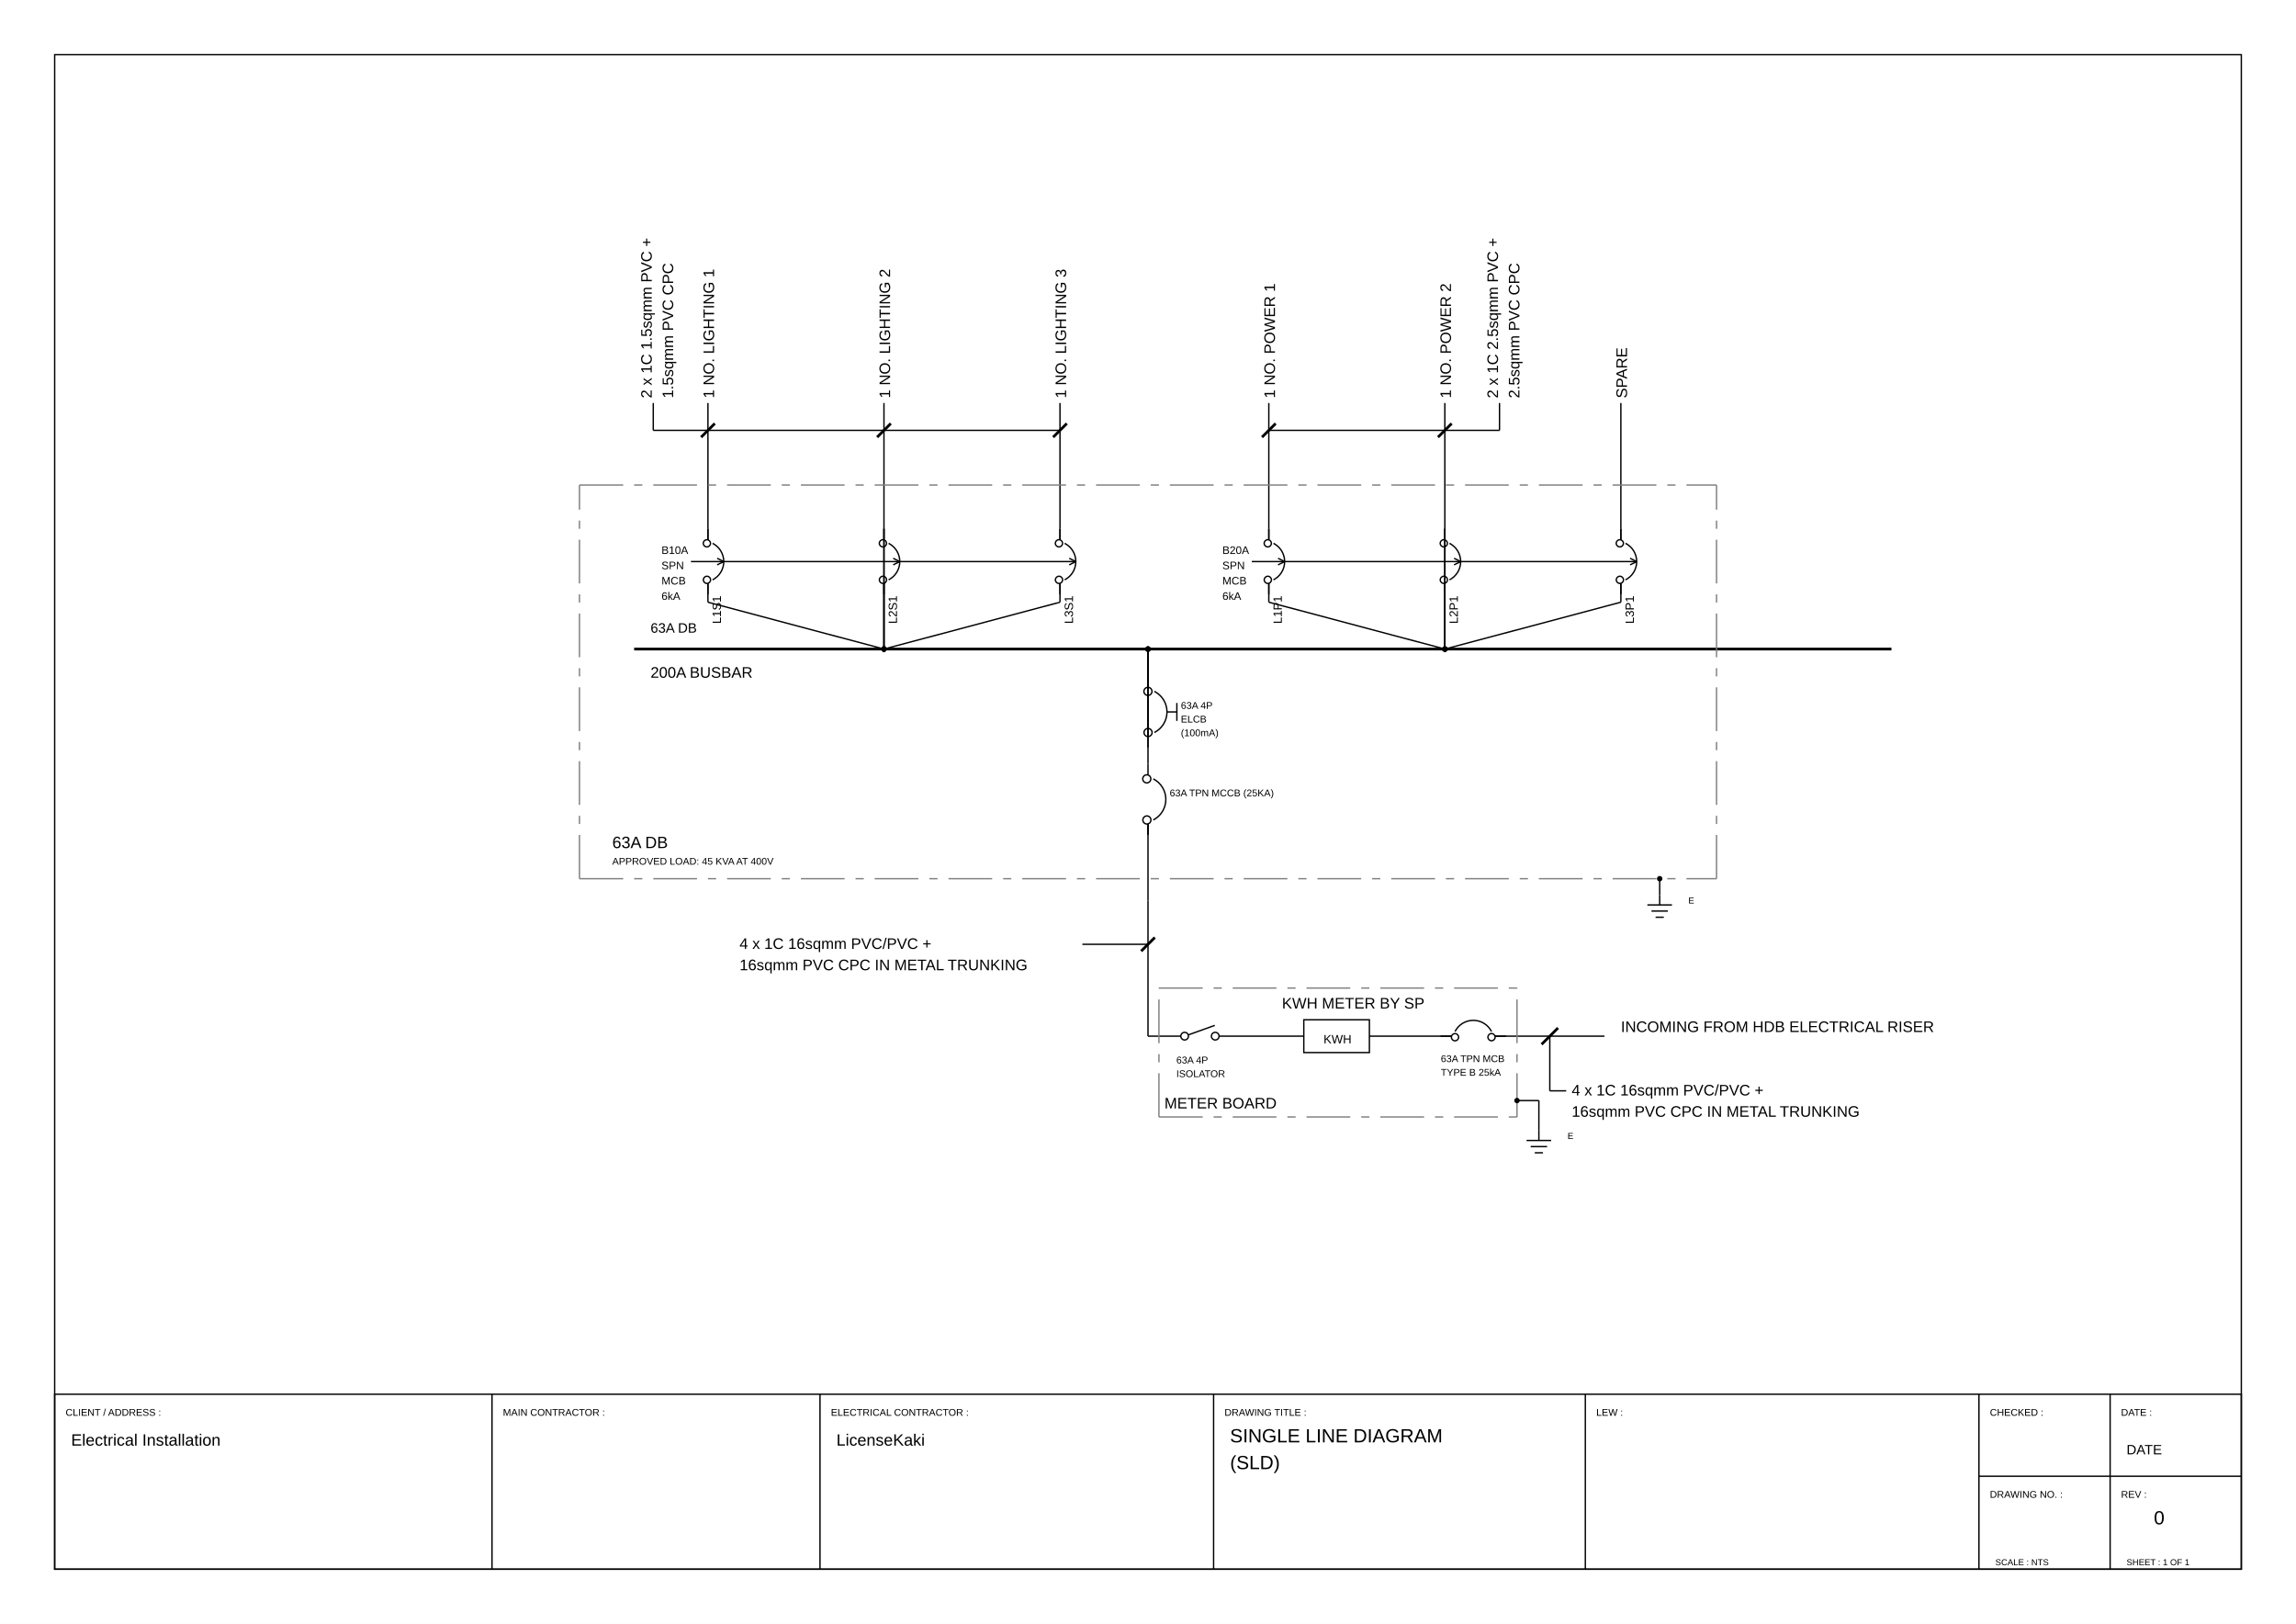
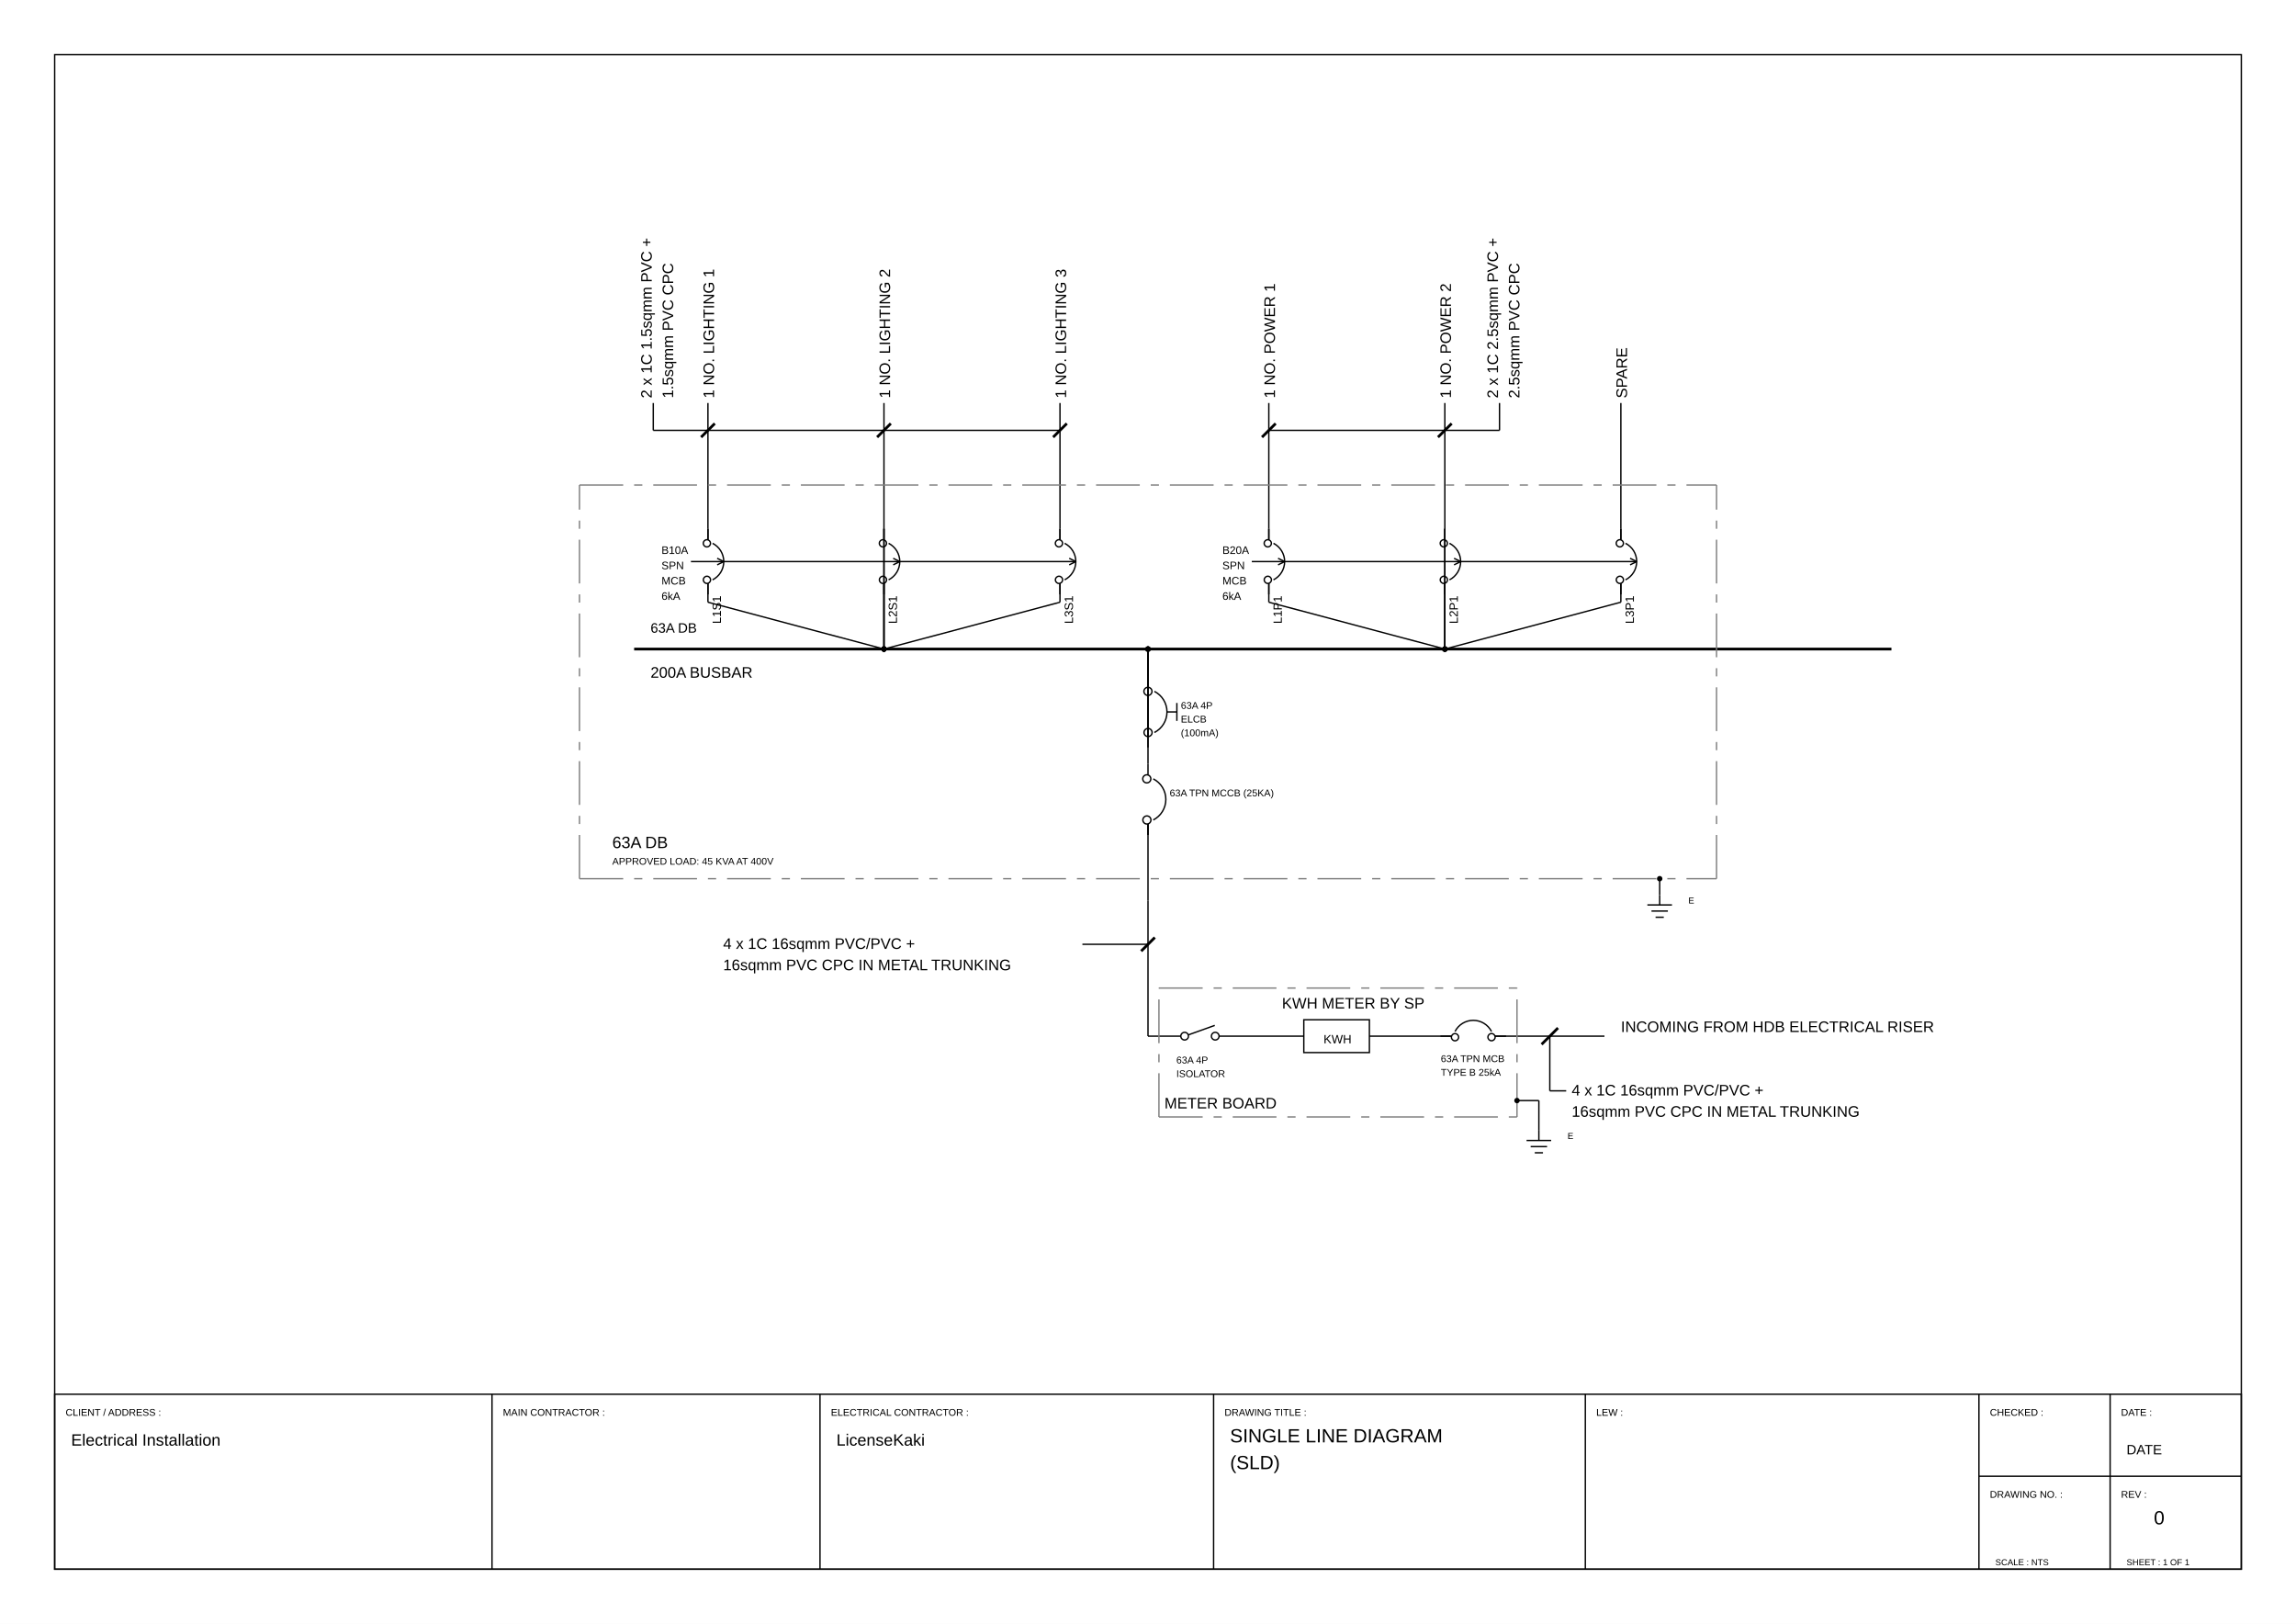
<svg xmlns="http://www.w3.org/2000/svg" viewBox="0 0 420.0 297.0" width="420.0mm" height="297.0mm">
  <rect width="420.0" height="297.0" fill="white" />
  <polygon points="10.00,287.00 410.00,287.00 410.00,10.00 10.00,10.00" stroke="#000000" stroke-width="0.25" fill="none" />
  <polygon points="10.00,287.00 410.00,287.00 410.00,255.00 10.00,255.00" stroke="#000000" stroke-width="0.25" fill="none" />
  <line x1="90.00" y1="255.00" x2="90.00" y2="287.00" stroke="#000000" stroke-width="0.25" fill="none" />
  <line x1="150.00" y1="255.00" x2="150.00" y2="287.00" stroke="#000000" stroke-width="0.25" fill="none" />
  <line x1="222.00" y1="255.00" x2="222.00" y2="287.00" stroke="#000000" stroke-width="0.25" fill="none" />
  <line x1="290.00" y1="255.00" x2="290.00" y2="287.00" stroke="#000000" stroke-width="0.25" fill="none" />
  <line x1="362.00" y1="255.00" x2="362.00" y2="287.00" stroke="#000000" stroke-width="0.25" fill="none" />
  <line x1="362.00" y1="270.00" x2="410.00" y2="270.00" stroke="#000000" stroke-width="0.25" fill="none" />
  <line x1="386.00" y1="255.00" x2="386.00" y2="287.00" stroke="#000000" stroke-width="0.25" fill="none" />
  <text x="12.00" y="258.94" font-family="Arial, Helvetica, sans-serif" font-size="1.8" fill="#000000">CLIENT / ADDRESS :</text>
  <text x="92.00" y="258.94" font-family="Arial, Helvetica, sans-serif" font-size="1.8" fill="#000000">MAIN CONTRACTOR :</text>
  <text x="152.00" y="258.94" font-family="Arial, Helvetica, sans-serif" font-size="1.8" fill="#000000">ELECTRICAL CONTRACTOR :</text>
  <text x="224.00" y="258.94" font-family="Arial, Helvetica, sans-serif" font-size="1.8" fill="#000000">DRAWING TITLE :</text>
  <text x="292.00" y="258.94" font-family="Arial, Helvetica, sans-serif" font-size="1.8" fill="#000000">LEW :</text>
  <text x="364.00" y="258.94" font-family="Arial, Helvetica, sans-serif" font-size="1.8" fill="#000000">CHECKED :</text>
  <text x="388.00" y="258.94" font-family="Arial, Helvetica, sans-serif" font-size="1.8" fill="#000000">DATE :</text>
  <text x="364.00" y="273.94" font-family="Arial, Helvetica, sans-serif" font-size="1.8" fill="#000000">DRAWING NO. :</text>
  <text x="388.00" y="273.94" font-family="Arial, Helvetica, sans-serif" font-size="1.8" fill="#000000">REV :</text>
  <circle cx="222.30" cy="189.51" r="0.70" stroke="#000000" stroke-width="0.25" fill="none" />
  <circle cx="216.70" cy="189.51" r="0.70" stroke="#000000" stroke-width="0.25" fill="none" />
  <polyline points="217.36,189.28 222.21,187.54" stroke="#000000" stroke-width="0.25" fill="none" />
  <text x="215.18" y="194.50" font-family="Arial, Helvetica, sans-serif" font-size="1.8" fill="#000000">
    <tspan x="215.18">63A 4P</tspan>
    <tspan x="215.18" dy="2.5">ISOLATOR</tspan>
  </text>
  <polygon points="238.50,186.51 250.50,186.51 250.50,192.51 238.50,192.51" stroke="#000000" stroke-width="0.25" fill="none" />
  <text x="242.10" y="190.82" font-family="Arial, Helvetica, sans-serif" font-size="2.2" fill="#000000">KWH</text>
  <text x="234.50" y="184.45" font-family="Arial, Helvetica, sans-serif" font-size="2.8" fill="#000000">KWH METER BY SP</text>
  <path d="M 272.84,188.66 A 3.75,3.75 0 0,0 266.16,188.66" stroke="#000000" stroke-width="0.25" fill="none" />
  <circle cx="266.16" cy="189.70" r="0.66" stroke="#000000" stroke-width="0.25" fill="none" />
  <circle cx="272.84" cy="189.69" r="0.66" stroke="#000000" stroke-width="0.25" fill="none" />
  <line x1="265.50" y1="189.51" x2="263.50" y2="189.51" stroke="#000000" stroke-width="0.25" fill="none" />
  <line x1="273.50" y1="189.51" x2="275.50" y2="189.51" stroke="#000000" stroke-width="0.25" fill="none" />
  <text x="263.56" y="194.25" font-family="Arial, Helvetica, sans-serif" font-size="1.8" fill="#000000">
    <tspan x="263.56">63A TPN MCB</tspan>
    <tspan x="263.56" dy="2.5">TYPE B 25kA</tspan>
  </text>
  <text x="296.50" y="188.75" font-family="Arial, Helvetica, sans-serif" font-size="2.8" fill="#000000">INCOMING FROM HDB ELECTRICAL RISER</text>
  <text x="287.50" y="200.35" font-family="Arial, Helvetica, sans-serif" font-size="2.8" fill="#000000">
    <tspan x="287.50">4 x 1C 16sqmm PVC/PVC +</tspan>
    <tspan x="287.50" dy="3.9">16sqmm PVC CPC IN METAL TRUNKING</tspan>
  </text>
-   <text x="135.28" y="173.55" font-family="Arial, Helvetica, sans-serif" font-size="2.8" fill="#000000">
-     <tspan x="135.28">4 x 1C 16sqmm PVC/PVC +</tspan>
-     <tspan x="135.28" dy="3.9">16sqmm PVC CPC IN METAL TRUNKING</tspan>
+   <text x="132.28" y="173.55" font-family="Arial, Helvetica, sans-serif" font-size="2.8" fill="#000000">
+     <tspan x="132.28">4 x 1C 16sqmm PVC/PVC +</tspan>
+     <tspan x="132.28" dy="3.9">16sqmm PVC CPC IN METAL TRUNKING</tspan>
  </text>
  <text x="213.00" y="202.73" font-family="Arial, Helvetica, sans-serif" font-size="2.8" fill="#000000">METER BOARD</text>
  <line x1="281.50" y1="206.79" x2="281.50" y2="208.59" stroke="#000000" stroke-width="0.25" fill="none" />
  <line x1="279.25" y1="208.59" x2="283.75" y2="208.59" stroke="#000000" stroke-width="0.25" fill="none" />
  <line x1="280.00" y1="209.71" x2="283.00" y2="209.71" stroke="#000000" stroke-width="0.25" fill="none" />
  <line x1="280.75" y1="210.84" x2="282.25" y2="210.84" stroke="#000000" stroke-width="0.25" fill="none" />
  <text x="286.75" y="208.32" font-family="Arial, Helvetica, sans-serif" font-size="1.6" fill="#000000">E</text>
  <path d="M 210.96,149.97 A 4.22,4.22 0 0,0 210.96,142.45" stroke="#000000" stroke-width="0.25" fill="none" />
  <circle cx="209.78" cy="142.45" r="0.74" stroke="#000000" stroke-width="0.25" fill="none" />
  <circle cx="209.80" cy="149.97" r="0.74" stroke="#000000" stroke-width="0.25" fill="none" />
  <line x1="210.00" y1="150.71" x2="210.00" y2="152.71" stroke="#000000" stroke-width="0.25" fill="none" />
  <line x1="210.00" y1="141.71" x2="210.00" y2="139.71" stroke="#000000" stroke-width="0.25" fill="none" />
  <text x="213.96" y="145.65" font-family="Arial, Helvetica, sans-serif" font-size="1.8" fill="#000000">63A TPN MCCB (25KA)</text>
  <path d="M 211.17,133.97 A 4.22,4.22 0 0,0 211.17,126.45" stroke="#000000" stroke-width="0.25" fill="none" />
  <circle cx="209.99" cy="126.45" r="0.74" stroke="#000000" stroke-width="0.25" fill="none" />
  <circle cx="210.01" cy="133.97" r="0.74" stroke="#000000" stroke-width="0.25" fill="none" />
  <line x1="213.47" y1="130.21" x2="215.28" y2="130.21" stroke="#000000" stroke-width="0.25" fill="none" />
  <line x1="215.28" y1="131.85" x2="215.28" y2="128.57" stroke="#000000" stroke-width="0.25" fill="none" />
  <line x1="210.00" y1="134.71" x2="210.00" y2="136.71" stroke="#000000" stroke-width="0.25" fill="none" />
  <line x1="210.00" y1="125.71" x2="210.00" y2="123.71" stroke="#000000" stroke-width="0.25" fill="none" />
  <text x="216.01" y="129.65" font-family="Arial, Helvetica, sans-serif" font-size="1.8" fill="#000000">
    <tspan x="216.01">63A 4P</tspan>
    <tspan x="216.01" dy="2.5">ELCB </tspan>
    <tspan x="216.01" dy="2.5">(100mA)</tspan>
  </text>
  <line x1="116.00" y1="118.71" x2="346.00" y2="118.71" stroke="#000000" stroke-width="0.50" fill="none" />
  <text x="119.00" y="115.71" font-family="Arial, Helvetica, sans-serif" font-size="2.5" fill="#000000">63A DB</text>
  <text x="119.00" y="123.95" font-family="Arial, Helvetica, sans-serif" font-size="2.8" fill="#000000">200A BUSBAR</text>
  <text x="131.00" y="114.97" font-family="Arial, Helvetica, sans-serif" font-size="2.2" fill="#000000" transform="rotate(-90.0,131.00,114.09)">L1S1</text>
  <path d="M 130.35,106.05 A 3.75,3.75 0 0,0 130.35,99.37" stroke="#000000" stroke-width="0.25" fill="none" />
  <circle cx="129.31" cy="99.37" r="0.66" stroke="#000000" stroke-width="0.25" fill="none" />
  <circle cx="129.32" cy="106.05" r="0.66" stroke="#000000" stroke-width="0.25" fill="none" />
  <line x1="129.50" y1="106.71" x2="129.50" y2="108.71" stroke="#000000" stroke-width="0.25" fill="none" />
  <line x1="129.50" y1="98.71" x2="129.50" y2="96.71" stroke="#000000" stroke-width="0.25" fill="none" />
  <line x1="126.39" y1="102.71" x2="132.39" y2="102.71" stroke="#000000" stroke-width="0.25" fill="none" />
  <line x1="132.39" y1="102.71" x2="131.19" y2="102.11" stroke="#000000" stroke-width="0.25" fill="none" />
  <line x1="132.39" y1="102.71" x2="131.19" y2="103.31" stroke="#000000" stroke-width="0.25" fill="none" />
  <text x="121.00" y="101.31" font-family="Arial, Helvetica, sans-serif" font-size="2.0" fill="#000000">
    <tspan x="121.00">B10A</tspan>
    <tspan x="121.00" dy="2.8">SPN</tspan>
    <tspan x="121.00" dy="2.8">MCB</tspan>
    <tspan x="121.00" dy="2.8">6kA</tspan>
  </text>
  <text x="129.50" y="73.95" font-family="Arial, Helvetica, sans-serif" font-size="2.8" fill="#000000" transform="rotate(-90.0,129.50,72.83)">1 NO. LIGHTING 1</text>
  <text x="163.20" y="114.97" font-family="Arial, Helvetica, sans-serif" font-size="2.2" fill="#000000" transform="rotate(-90.0,163.20,114.09)">L2S1</text>
  <path d="M 162.55,106.05 A 3.75,3.75 0 0,0 162.55,99.37" stroke="#000000" stroke-width="0.25" fill="none" />
  <circle cx="161.51" cy="99.37" r="0.66" stroke="#000000" stroke-width="0.25" fill="none" />
  <circle cx="161.52" cy="106.05" r="0.66" stroke="#000000" stroke-width="0.25" fill="none" />
  <line x1="161.70" y1="106.71" x2="161.70" y2="108.71" stroke="#000000" stroke-width="0.25" fill="none" />
  <line x1="161.70" y1="98.71" x2="161.70" y2="96.71" stroke="#000000" stroke-width="0.25" fill="none" />
  <line x1="132.39" y1="102.71" x2="164.59" y2="102.71" stroke="#000000" stroke-width="0.25" fill="none" />
  <line x1="164.59" y1="102.71" x2="163.39" y2="102.11" stroke="#000000" stroke-width="0.25" fill="none" />
  <line x1="164.59" y1="102.71" x2="163.39" y2="103.31" stroke="#000000" stroke-width="0.25" fill="none" />
  <text x="161.70" y="73.95" font-family="Arial, Helvetica, sans-serif" font-size="2.8" fill="#000000" transform="rotate(-90.0,161.70,72.83)">1 NO. LIGHTING 2</text>
  <text x="195.40" y="114.97" font-family="Arial, Helvetica, sans-serif" font-size="2.2" fill="#000000" transform="rotate(-90.0,195.40,114.09)">L3S1</text>
  <path d="M 194.75,106.05 A 3.75,3.75 0 0,0 194.75,99.37" stroke="#000000" stroke-width="0.25" fill="none" />
  <circle cx="193.71" cy="99.37" r="0.66" stroke="#000000" stroke-width="0.25" fill="none" />
  <circle cx="193.72" cy="106.05" r="0.66" stroke="#000000" stroke-width="0.25" fill="none" />
  <line x1="193.90" y1="106.71" x2="193.90" y2="108.71" stroke="#000000" stroke-width="0.25" fill="none" />
  <line x1="193.90" y1="98.71" x2="193.90" y2="96.71" stroke="#000000" stroke-width="0.25" fill="none" />
  <line x1="164.59" y1="102.71" x2="196.79" y2="102.71" stroke="#000000" stroke-width="0.25" fill="none" />
  <line x1="196.79" y1="102.71" x2="195.59" y2="102.11" stroke="#000000" stroke-width="0.25" fill="none" />
  <line x1="196.79" y1="102.71" x2="195.59" y2="103.31" stroke="#000000" stroke-width="0.25" fill="none" />
  <text x="193.90" y="73.95" font-family="Arial, Helvetica, sans-serif" font-size="2.8" fill="#000000" transform="rotate(-90.0,193.90,72.83)">1 NO. LIGHTING 3</text>
  <text x="233.60" y="114.97" font-family="Arial, Helvetica, sans-serif" font-size="2.2" fill="#000000" transform="rotate(-90.0,233.60,114.09)">L1P1</text>
  <path d="M 232.95,106.05 A 3.75,3.75 0 0,0 232.95,99.37" stroke="#000000" stroke-width="0.25" fill="none" />
  <circle cx="231.91" cy="99.37" r="0.66" stroke="#000000" stroke-width="0.25" fill="none" />
  <circle cx="231.92" cy="106.05" r="0.66" stroke="#000000" stroke-width="0.25" fill="none" />
  <line x1="232.10" y1="106.71" x2="232.10" y2="108.71" stroke="#000000" stroke-width="0.25" fill="none" />
  <line x1="232.10" y1="98.71" x2="232.10" y2="96.71" stroke="#000000" stroke-width="0.25" fill="none" />
  <line x1="228.99" y1="102.71" x2="234.99" y2="102.71" stroke="#000000" stroke-width="0.25" fill="none" />
  <line x1="234.99" y1="102.71" x2="233.79" y2="102.11" stroke="#000000" stroke-width="0.25" fill="none" />
  <line x1="234.99" y1="102.71" x2="233.79" y2="103.31" stroke="#000000" stroke-width="0.25" fill="none" />
  <text x="223.60" y="101.31" font-family="Arial, Helvetica, sans-serif" font-size="2.0" fill="#000000">
    <tspan x="223.60">B20A</tspan>
    <tspan x="223.60" dy="2.8">SPN</tspan>
    <tspan x="223.60" dy="2.8">MCB</tspan>
    <tspan x="223.60" dy="2.8">6kA</tspan>
  </text>
  <text x="232.10" y="73.95" font-family="Arial, Helvetica, sans-serif" font-size="2.8" fill="#000000" transform="rotate(-90.0,232.10,72.83)">1 NO. POWER 1</text>
  <text x="265.80" y="114.97" font-family="Arial, Helvetica, sans-serif" font-size="2.2" fill="#000000" transform="rotate(-90.0,265.80,114.09)">L2P1</text>
  <path d="M 265.15,106.05 A 3.75,3.75 0 0,0 265.15,99.37" stroke="#000000" stroke-width="0.25" fill="none" />
  <circle cx="264.11" cy="99.37" r="0.66" stroke="#000000" stroke-width="0.25" fill="none" />
  <circle cx="264.12" cy="106.05" r="0.66" stroke="#000000" stroke-width="0.25" fill="none" />
  <line x1="264.30" y1="106.71" x2="264.30" y2="108.71" stroke="#000000" stroke-width="0.25" fill="none" />
  <line x1="264.30" y1="98.71" x2="264.30" y2="96.71" stroke="#000000" stroke-width="0.25" fill="none" />
  <line x1="234.99" y1="102.71" x2="267.19" y2="102.71" stroke="#000000" stroke-width="0.25" fill="none" />
  <line x1="267.19" y1="102.71" x2="265.99" y2="102.11" stroke="#000000" stroke-width="0.25" fill="none" />
  <line x1="267.19" y1="102.71" x2="265.99" y2="103.31" stroke="#000000" stroke-width="0.25" fill="none" />
  <text x="264.30" y="73.95" font-family="Arial, Helvetica, sans-serif" font-size="2.8" fill="#000000" transform="rotate(-90.0,264.30,72.83)">1 NO. POWER 2</text>
  <text x="298.00" y="114.97" font-family="Arial, Helvetica, sans-serif" font-size="2.2" fill="#000000" transform="rotate(-90.0,298.00,114.09)">L3P1</text>
  <path d="M 297.35,106.05 A 3.75,3.75 0 0,0 297.35,99.37" stroke="#000000" stroke-width="0.25" fill="none" />
  <circle cx="296.31" cy="99.37" r="0.66" stroke="#000000" stroke-width="0.25" fill="none" />
  <circle cx="296.32" cy="106.05" r="0.66" stroke="#000000" stroke-width="0.25" fill="none" />
  <line x1="296.50" y1="106.71" x2="296.50" y2="108.71" stroke="#000000" stroke-width="0.25" fill="none" />
  <line x1="296.50" y1="98.71" x2="296.50" y2="96.71" stroke="#000000" stroke-width="0.25" fill="none" />
  <line x1="267.19" y1="102.71" x2="299.39" y2="102.71" stroke="#000000" stroke-width="0.25" fill="none" />
  <line x1="299.39" y1="102.71" x2="298.19" y2="102.11" stroke="#000000" stroke-width="0.25" fill="none" />
  <line x1="299.39" y1="102.71" x2="298.19" y2="103.31" stroke="#000000" stroke-width="0.25" fill="none" />
  <text x="296.50" y="73.95" font-family="Arial, Helvetica, sans-serif" font-size="2.8" fill="#000000" transform="rotate(-90.0,296.50,72.83)">SPARE</text>
  <text x="118.10" y="73.95" font-family="Arial, Helvetica, sans-serif" font-size="2.8" fill="#000000" transform="rotate(-90.0,118.10,72.83)">2 x 1C 1.5sqmm PVC +</text>
  <text x="122.02" y="73.95" font-family="Arial, Helvetica, sans-serif" font-size="2.8" fill="#000000" transform="rotate(-90.0,122.02,72.83)">1.5sqmm PVC CPC</text>
  <text x="272.90" y="73.95" font-family="Arial, Helvetica, sans-serif" font-size="2.8" fill="#000000" transform="rotate(-90.0,272.90,72.83)">2 x 1C 2.5sqmm PVC +</text>
  <text x="276.82" y="73.95" font-family="Arial, Helvetica, sans-serif" font-size="2.8" fill="#000000" transform="rotate(-90.0,276.82,72.83)">2.5sqmm PVC CPC</text>
  <text x="112.00" y="155.11" font-family="Arial, Helvetica, sans-serif" font-size="3.0" fill="#000000">63A DB</text>
  <text x="112.00" y="158.15" font-family="Arial, Helvetica, sans-serif" font-size="1.8" fill="#000000">APPROVED LOAD: 45 KVA AT 400V</text>
  <line x1="303.60" y1="163.71" x2="303.60" y2="165.51" stroke="#000000" stroke-width="0.25" fill="none" />
  <line x1="301.35" y1="165.51" x2="305.85" y2="165.51" stroke="#000000" stroke-width="0.25" fill="none" />
  <line x1="302.10" y1="166.63" x2="305.10" y2="166.63" stroke="#000000" stroke-width="0.25" fill="none" />
  <line x1="302.85" y1="167.76" x2="304.35" y2="167.76" stroke="#000000" stroke-width="0.25" fill="none" />
  <text x="308.85" y="165.24" font-family="Arial, Helvetica, sans-serif" font-size="1.6" fill="#000000">E</text>
  <line x1="210.00" y1="189.51" x2="216.00" y2="189.51" stroke="#000000" stroke-width="0.25" fill="none" />
  <line x1="223.00" y1="189.51" x2="238.50" y2="189.51" stroke="#000000" stroke-width="0.25" fill="none" />
  <line x1="250.50" y1="189.51" x2="265.50" y2="189.51" stroke="#000000" stroke-width="0.25" fill="none" />
  <line x1="273.50" y1="189.51" x2="293.50" y2="189.51" stroke="#000000" stroke-width="0.25" fill="none" />
  <line x1="283.50" y1="189.51" x2="283.50" y2="199.51" stroke="#000000" stroke-width="0.25" fill="none" />
  <line x1="210.00" y1="189.51" x2="210.00" y2="164.71" stroke="#000000" stroke-width="0.25" fill="none" />
  <line x1="277.50" y1="201.29" x2="281.50" y2="201.29" stroke="#000000" stroke-width="0.25" fill="none" />
  <line x1="281.50" y1="201.29" x2="281.50" y2="206.79" stroke="#000000" stroke-width="0.25" fill="none" />
  <line x1="210.00" y1="164.71" x2="210.00" y2="150.71" stroke="#000000" stroke-width="0.25" fill="none" />
  <line x1="210.00" y1="152.71" x2="210.00" y2="150.71" stroke="#000000" stroke-width="0.25" fill="none" />
  <line x1="210.00" y1="118.71" x2="210.00" y2="139.71" stroke="#000000" stroke-width="0.25" fill="none" />
  <line x1="210.00" y1="118.71" x2="210.00" y2="134.71" stroke="#000000" stroke-width="0.25" fill="none" />
  <line x1="210.00" y1="118.71" x2="210.00" y2="134.71" stroke="#000000" stroke-width="0.25" fill="none" />
  <line x1="210.00" y1="118.71" x2="210.00" y2="123.71" stroke="#000000" stroke-width="0.25" fill="none" />
  <line x1="210.00" y1="123.71" x2="210.00" y2="118.71" stroke="#000000" stroke-width="0.25" fill="none" />
  <line x1="129.50" y1="110.14" x2="129.50" y2="106.71" stroke="#000000" stroke-width="0.25" fill="none" />
  <line x1="129.50" y1="98.71" x2="129.50" y2="96.71" stroke="#000000" stroke-width="0.25" fill="none" />
  <line x1="129.50" y1="96.71" x2="129.50" y2="73.71" stroke="#000000" stroke-width="0.25" fill="none" />
  <line x1="161.70" y1="118.71" x2="161.70" y2="106.71" stroke="#000000" stroke-width="0.25" fill="none" />
  <line x1="161.70" y1="118.71" x2="161.70" y2="96.71" stroke="#000000" stroke-width="0.25" fill="none" />
  <line x1="161.70" y1="118.71" x2="161.70" y2="73.71" stroke="#000000" stroke-width="0.25" fill="none" />
  <line x1="193.90" y1="110.14" x2="193.90" y2="106.71" stroke="#000000" stroke-width="0.25" fill="none" />
  <line x1="193.90" y1="98.71" x2="193.90" y2="96.71" stroke="#000000" stroke-width="0.25" fill="none" />
  <line x1="193.90" y1="96.71" x2="193.90" y2="73.71" stroke="#000000" stroke-width="0.25" fill="none" />
  <line x1="232.10" y1="110.14" x2="232.10" y2="106.71" stroke="#000000" stroke-width="0.25" fill="none" />
  <line x1="232.10" y1="98.71" x2="232.10" y2="96.71" stroke="#000000" stroke-width="0.25" fill="none" />
  <line x1="232.10" y1="96.71" x2="232.10" y2="73.71" stroke="#000000" stroke-width="0.25" fill="none" />
  <line x1="264.30" y1="118.71" x2="264.30" y2="106.71" stroke="#000000" stroke-width="0.25" fill="none" />
  <line x1="264.30" y1="118.71" x2="264.30" y2="96.71" stroke="#000000" stroke-width="0.25" fill="none" />
  <line x1="264.30" y1="118.71" x2="264.30" y2="73.71" stroke="#000000" stroke-width="0.25" fill="none" />
  <line x1="296.50" y1="110.14" x2="296.50" y2="106.71" stroke="#000000" stroke-width="0.25" fill="none" />
  <line x1="296.50" y1="98.71" x2="296.50" y2="96.71" stroke="#000000" stroke-width="0.25" fill="none" />
  <line x1="296.50" y1="96.71" x2="296.50" y2="73.71" stroke="#000000" stroke-width="0.25" fill="none" />
  <line x1="119.50" y1="78.71" x2="119.50" y2="73.71" stroke="#000000" stroke-width="0.25" fill="none" />
  <line x1="274.30" y1="78.71" x2="274.30" y2="73.71" stroke="#000000" stroke-width="0.25" fill="none" />
  <line x1="303.60" y1="160.71" x2="303.60" y2="163.71" stroke="#000000" stroke-width="0.25" fill="none" />
  <line x1="282.00" y1="191.01" x2="285.00" y2="188.01" stroke="#000000" stroke-width="0.50" fill="none" />
  <line x1="208.75" y1="173.96" x2="211.25" y2="171.46" stroke="#000000" stroke-width="0.50" fill="none" />
  <line x1="128.25" y1="79.96" x2="130.75" y2="77.46" stroke="#000000" stroke-width="0.50" fill="none" />
  <line x1="160.45" y1="79.96" x2="162.95" y2="77.46" stroke="#000000" stroke-width="0.50" fill="none" />
  <line x1="192.65" y1="79.96" x2="195.15" y2="77.46" stroke="#000000" stroke-width="0.50" fill="none" />
  <line x1="230.85" y1="79.96" x2="233.35" y2="77.46" stroke="#000000" stroke-width="0.50" fill="none" />
  <line x1="263.05" y1="79.96" x2="265.55" y2="77.46" stroke="#000000" stroke-width="0.50" fill="none" />
  <line x1="283.50" y1="199.51" x2="286.50" y2="199.51" stroke="#000000" stroke-width="0.25" fill="none" />
  <line x1="210.00" y1="172.71" x2="198.00" y2="172.71" stroke="#000000" stroke-width="0.25" fill="none" />
  <line x1="119.50" y1="78.71" x2="193.90" y2="78.71" stroke="#000000" stroke-width="0.25" fill="none" />
  <line x1="232.10" y1="78.71" x2="274.30" y2="78.71" stroke="#000000" stroke-width="0.25" fill="none" />
  <line x1="161.70" y1="118.71" x2="129.50" y2="110.14" stroke="#000000" stroke-width="0.25" fill="none" />
  <line x1="161.70" y1="118.71" x2="193.90" y2="110.14" stroke="#000000" stroke-width="0.25" fill="none" />
  <line x1="264.30" y1="118.71" x2="232.10" y2="110.14" stroke="#000000" stroke-width="0.25" fill="none" />
  <line x1="264.30" y1="118.71" x2="296.50" y2="110.14" stroke="#000000" stroke-width="0.25" fill="none" />
  <line x1="212.00" y1="204.29" x2="220.00" y2="204.29" stroke="#808080" stroke-width="0.25" fill="none" />
  <line x1="222.00" y1="204.29" x2="223.50" y2="204.29" stroke="#808080" stroke-width="0.25" fill="none" />
  <line x1="225.50" y1="204.29" x2="233.50" y2="204.29" stroke="#808080" stroke-width="0.25" fill="none" />
  <line x1="235.50" y1="204.29" x2="237.00" y2="204.29" stroke="#808080" stroke-width="0.25" fill="none" />
  <line x1="239.00" y1="204.29" x2="247.00" y2="204.29" stroke="#808080" stroke-width="0.25" fill="none" />
  <line x1="249.00" y1="204.29" x2="250.50" y2="204.29" stroke="#808080" stroke-width="0.25" fill="none" />
  <line x1="252.50" y1="204.29" x2="260.50" y2="204.29" stroke="#808080" stroke-width="0.25" fill="none" />
  <line x1="262.50" y1="204.29" x2="264.00" y2="204.29" stroke="#808080" stroke-width="0.25" fill="none" />
  <line x1="266.00" y1="204.29" x2="274.00" y2="204.29" stroke="#808080" stroke-width="0.25" fill="none" />
  <line x1="276.00" y1="204.29" x2="277.50" y2="204.29" stroke="#808080" stroke-width="0.25" fill="none" />
  <line x1="212.00" y1="180.71" x2="220.00" y2="180.71" stroke="#808080" stroke-width="0.25" fill="none" />
  <line x1="222.00" y1="180.71" x2="223.50" y2="180.71" stroke="#808080" stroke-width="0.25" fill="none" />
  <line x1="225.50" y1="180.71" x2="233.50" y2="180.71" stroke="#808080" stroke-width="0.25" fill="none" />
  <line x1="235.50" y1="180.71" x2="237.00" y2="180.71" stroke="#808080" stroke-width="0.25" fill="none" />
  <line x1="239.00" y1="180.71" x2="247.00" y2="180.71" stroke="#808080" stroke-width="0.25" fill="none" />
  <line x1="249.00" y1="180.71" x2="250.50" y2="180.71" stroke="#808080" stroke-width="0.25" fill="none" />
  <line x1="252.50" y1="180.71" x2="260.50" y2="180.71" stroke="#808080" stroke-width="0.25" fill="none" />
  <line x1="262.50" y1="180.71" x2="264.00" y2="180.71" stroke="#808080" stroke-width="0.25" fill="none" />
  <line x1="266.00" y1="180.71" x2="274.00" y2="180.71" stroke="#808080" stroke-width="0.25" fill="none" />
  <line x1="276.00" y1="180.71" x2="277.50" y2="180.71" stroke="#808080" stroke-width="0.25" fill="none" />
  <line x1="212.00" y1="204.29" x2="212.00" y2="196.29" stroke="#808080" stroke-width="0.25" fill="none" />
  <line x1="212.00" y1="194.29" x2="212.00" y2="192.79" stroke="#808080" stroke-width="0.25" fill="none" />
  <line x1="212.00" y1="190.79" x2="212.00" y2="182.79" stroke="#808080" stroke-width="0.25" fill="none" />
  <line x1="212.00" y1="180.79" x2="212.00" y2="180.71" stroke="#808080" stroke-width="0.25" fill="none" />
  <line x1="277.50" y1="204.29" x2="277.50" y2="196.29" stroke="#808080" stroke-width="0.25" fill="none" />
  <line x1="277.50" y1="194.29" x2="277.50" y2="192.79" stroke="#808080" stroke-width="0.25" fill="none" />
  <line x1="277.50" y1="190.79" x2="277.50" y2="182.79" stroke="#808080" stroke-width="0.25" fill="none" />
  <line x1="277.50" y1="180.79" x2="277.50" y2="180.71" stroke="#808080" stroke-width="0.25" fill="none" />
  <line x1="106.00" y1="160.71" x2="114.00" y2="160.71" stroke="#808080" stroke-width="0.25" fill="none" />
  <line x1="116.00" y1="160.71" x2="117.50" y2="160.71" stroke="#808080" stroke-width="0.25" fill="none" />
  <line x1="119.50" y1="160.71" x2="127.50" y2="160.71" stroke="#808080" stroke-width="0.25" fill="none" />
  <line x1="129.50" y1="160.71" x2="131.00" y2="160.71" stroke="#808080" stroke-width="0.25" fill="none" />
  <line x1="133.00" y1="160.71" x2="141.00" y2="160.71" stroke="#808080" stroke-width="0.25" fill="none" />
  <line x1="143.00" y1="160.71" x2="144.50" y2="160.71" stroke="#808080" stroke-width="0.25" fill="none" />
  <line x1="146.50" y1="160.71" x2="154.50" y2="160.71" stroke="#808080" stroke-width="0.25" fill="none" />
  <line x1="156.50" y1="160.71" x2="158.00" y2="160.71" stroke="#808080" stroke-width="0.25" fill="none" />
  <line x1="160.00" y1="160.71" x2="168.00" y2="160.71" stroke="#808080" stroke-width="0.25" fill="none" />
  <line x1="170.00" y1="160.71" x2="171.50" y2="160.71" stroke="#808080" stroke-width="0.25" fill="none" />
  <line x1="173.50" y1="160.71" x2="181.50" y2="160.71" stroke="#808080" stroke-width="0.25" fill="none" />
  <line x1="183.50" y1="160.71" x2="185.00" y2="160.71" stroke="#808080" stroke-width="0.25" fill="none" />
  <line x1="187.00" y1="160.71" x2="195.00" y2="160.71" stroke="#808080" stroke-width="0.25" fill="none" />
  <line x1="197.00" y1="160.71" x2="198.50" y2="160.71" stroke="#808080" stroke-width="0.25" fill="none" />
  <line x1="200.50" y1="160.71" x2="208.50" y2="160.71" stroke="#808080" stroke-width="0.25" fill="none" />
  <line x1="210.50" y1="160.71" x2="212.00" y2="160.71" stroke="#808080" stroke-width="0.25" fill="none" />
  <line x1="214.00" y1="160.71" x2="222.00" y2="160.71" stroke="#808080" stroke-width="0.25" fill="none" />
  <line x1="224.00" y1="160.71" x2="225.50" y2="160.71" stroke="#808080" stroke-width="0.25" fill="none" />
  <line x1="227.50" y1="160.71" x2="235.50" y2="160.71" stroke="#808080" stroke-width="0.25" fill="none" />
  <line x1="237.50" y1="160.71" x2="239.00" y2="160.71" stroke="#808080" stroke-width="0.25" fill="none" />
  <line x1="241.00" y1="160.71" x2="249.00" y2="160.71" stroke="#808080" stroke-width="0.25" fill="none" />
  <line x1="251.00" y1="160.71" x2="252.50" y2="160.71" stroke="#808080" stroke-width="0.25" fill="none" />
  <line x1="254.50" y1="160.71" x2="262.50" y2="160.71" stroke="#808080" stroke-width="0.25" fill="none" />
  <line x1="264.50" y1="160.71" x2="266.00" y2="160.71" stroke="#808080" stroke-width="0.25" fill="none" />
  <line x1="268.00" y1="160.71" x2="276.00" y2="160.71" stroke="#808080" stroke-width="0.25" fill="none" />
  <line x1="278.00" y1="160.71" x2="279.50" y2="160.71" stroke="#808080" stroke-width="0.25" fill="none" />
  <line x1="281.50" y1="160.71" x2="289.50" y2="160.71" stroke="#808080" stroke-width="0.25" fill="none" />
  <line x1="291.50" y1="160.71" x2="293.00" y2="160.71" stroke="#808080" stroke-width="0.25" fill="none" />
  <line x1="295.00" y1="160.71" x2="303.00" y2="160.71" stroke="#808080" stroke-width="0.25" fill="none" />
  <line x1="305.00" y1="160.71" x2="306.50" y2="160.71" stroke="#808080" stroke-width="0.25" fill="none" />
  <line x1="308.50" y1="160.71" x2="314.00" y2="160.71" stroke="#808080" stroke-width="0.25" fill="none" />
  <line x1="106.00" y1="88.71" x2="114.00" y2="88.71" stroke="#808080" stroke-width="0.25" fill="none" />
  <line x1="116.00" y1="88.71" x2="117.50" y2="88.71" stroke="#808080" stroke-width="0.25" fill="none" />
  <line x1="119.50" y1="88.71" x2="127.50" y2="88.71" stroke="#808080" stroke-width="0.25" fill="none" />
  <line x1="129.50" y1="88.71" x2="131.00" y2="88.71" stroke="#808080" stroke-width="0.25" fill="none" />
  <line x1="133.00" y1="88.71" x2="141.00" y2="88.71" stroke="#808080" stroke-width="0.25" fill="none" />
  <line x1="143.00" y1="88.71" x2="144.50" y2="88.71" stroke="#808080" stroke-width="0.25" fill="none" />
  <line x1="146.50" y1="88.71" x2="154.50" y2="88.71" stroke="#808080" stroke-width="0.25" fill="none" />
  <line x1="156.50" y1="88.71" x2="158.00" y2="88.71" stroke="#808080" stroke-width="0.25" fill="none" />
  <line x1="160.00" y1="88.71" x2="168.00" y2="88.71" stroke="#808080" stroke-width="0.25" fill="none" />
  <line x1="170.00" y1="88.71" x2="171.50" y2="88.71" stroke="#808080" stroke-width="0.25" fill="none" />
  <line x1="173.50" y1="88.71" x2="181.50" y2="88.71" stroke="#808080" stroke-width="0.25" fill="none" />
  <line x1="183.50" y1="88.71" x2="185.00" y2="88.71" stroke="#808080" stroke-width="0.25" fill="none" />
  <line x1="187.00" y1="88.71" x2="195.00" y2="88.71" stroke="#808080" stroke-width="0.25" fill="none" />
  <line x1="197.00" y1="88.71" x2="198.50" y2="88.71" stroke="#808080" stroke-width="0.25" fill="none" />
  <line x1="200.50" y1="88.71" x2="208.50" y2="88.71" stroke="#808080" stroke-width="0.25" fill="none" />
  <line x1="210.50" y1="88.71" x2="212.00" y2="88.71" stroke="#808080" stroke-width="0.25" fill="none" />
  <line x1="214.00" y1="88.71" x2="222.00" y2="88.71" stroke="#808080" stroke-width="0.25" fill="none" />
  <line x1="224.00" y1="88.71" x2="225.50" y2="88.71" stroke="#808080" stroke-width="0.25" fill="none" />
  <line x1="227.50" y1="88.71" x2="235.50" y2="88.71" stroke="#808080" stroke-width="0.25" fill="none" />
  <line x1="237.50" y1="88.71" x2="239.00" y2="88.71" stroke="#808080" stroke-width="0.25" fill="none" />
  <line x1="241.00" y1="88.71" x2="249.00" y2="88.71" stroke="#808080" stroke-width="0.25" fill="none" />
  <line x1="251.00" y1="88.71" x2="252.50" y2="88.71" stroke="#808080" stroke-width="0.25" fill="none" />
  <line x1="254.50" y1="88.71" x2="262.50" y2="88.71" stroke="#808080" stroke-width="0.25" fill="none" />
  <line x1="264.50" y1="88.71" x2="266.00" y2="88.71" stroke="#808080" stroke-width="0.25" fill="none" />
  <line x1="268.00" y1="88.71" x2="276.00" y2="88.71" stroke="#808080" stroke-width="0.25" fill="none" />
  <line x1="278.00" y1="88.71" x2="279.50" y2="88.71" stroke="#808080" stroke-width="0.25" fill="none" />
  <line x1="281.50" y1="88.71" x2="289.50" y2="88.71" stroke="#808080" stroke-width="0.25" fill="none" />
  <line x1="291.50" y1="88.71" x2="293.00" y2="88.71" stroke="#808080" stroke-width="0.25" fill="none" />
  <line x1="295.00" y1="88.71" x2="303.00" y2="88.71" stroke="#808080" stroke-width="0.25" fill="none" />
  <line x1="305.00" y1="88.71" x2="306.50" y2="88.71" stroke="#808080" stroke-width="0.25" fill="none" />
  <line x1="308.50" y1="88.71" x2="314.00" y2="88.71" stroke="#808080" stroke-width="0.25" fill="none" />
  <line x1="106.00" y1="160.71" x2="106.00" y2="152.71" stroke="#808080" stroke-width="0.25" fill="none" />
  <line x1="106.00" y1="150.71" x2="106.00" y2="149.21" stroke="#808080" stroke-width="0.25" fill="none" />
  <line x1="106.00" y1="147.21" x2="106.00" y2="139.21" stroke="#808080" stroke-width="0.25" fill="none" />
  <line x1="106.00" y1="137.21" x2="106.00" y2="135.71" stroke="#808080" stroke-width="0.25" fill="none" />
  <line x1="106.00" y1="133.71" x2="106.00" y2="125.71" stroke="#808080" stroke-width="0.25" fill="none" />
  <line x1="106.00" y1="123.71" x2="106.00" y2="122.21" stroke="#808080" stroke-width="0.25" fill="none" />
  <line x1="106.00" y1="120.21" x2="106.00" y2="112.21" stroke="#808080" stroke-width="0.25" fill="none" />
  <line x1="106.00" y1="110.21" x2="106.00" y2="108.71" stroke="#808080" stroke-width="0.25" fill="none" />
  <line x1="106.00" y1="106.71" x2="106.00" y2="98.71" stroke="#808080" stroke-width="0.25" fill="none" />
  <line x1="106.00" y1="96.71" x2="106.00" y2="95.21" stroke="#808080" stroke-width="0.25" fill="none" />
  <line x1="106.00" y1="93.21" x2="106.00" y2="88.71" stroke="#808080" stroke-width="0.25" fill="none" />
  <line x1="314.00" y1="160.71" x2="314.00" y2="152.71" stroke="#808080" stroke-width="0.25" fill="none" />
  <line x1="314.00" y1="150.71" x2="314.00" y2="149.21" stroke="#808080" stroke-width="0.25" fill="none" />
  <line x1="314.00" y1="147.21" x2="314.00" y2="139.21" stroke="#808080" stroke-width="0.25" fill="none" />
  <line x1="314.00" y1="137.21" x2="314.00" y2="135.71" stroke="#808080" stroke-width="0.25" fill="none" />
  <line x1="314.00" y1="133.71" x2="314.00" y2="125.71" stroke="#808080" stroke-width="0.25" fill="none" />
  <line x1="314.00" y1="123.71" x2="314.00" y2="122.21" stroke="#808080" stroke-width="0.25" fill="none" />
  <line x1="314.00" y1="120.21" x2="314.00" y2="112.21" stroke="#808080" stroke-width="0.25" fill="none" />
  <line x1="314.00" y1="110.21" x2="314.00" y2="108.71" stroke="#808080" stroke-width="0.25" fill="none" />
  <line x1="314.00" y1="106.71" x2="314.00" y2="98.71" stroke="#808080" stroke-width="0.25" fill="none" />
  <line x1="314.00" y1="96.71" x2="314.00" y2="95.21" stroke="#808080" stroke-width="0.25" fill="none" />
  <line x1="314.00" y1="93.21" x2="314.00" y2="88.71" stroke="#808080" stroke-width="0.25" fill="none" />
  <circle cx="277.50" cy="201.29" r="0.50" fill="rgb(0,0,0)" stroke="none" />
  <circle cx="161.70" cy="118.71" r="0.50" fill="rgb(0,0,0)" stroke="none" />
  <circle cx="161.70" cy="118.71" r="0.50" fill="rgb(0,0,0)" stroke="none" />
  <circle cx="161.70" cy="118.71" r="0.50" fill="rgb(0,0,0)" stroke="none" />
  <circle cx="264.30" cy="118.71" r="0.50" fill="rgb(0,0,0)" stroke="none" />
  <circle cx="264.30" cy="118.71" r="0.50" fill="rgb(0,0,0)" stroke="none" />
  <circle cx="264.30" cy="118.71" r="0.50" fill="rgb(0,0,0)" stroke="none" />
  <circle cx="303.60" cy="160.71" r="0.50" fill="rgb(0,0,0)" stroke="none" />
  <circle cx="210.00" cy="118.71" r="0.50" fill="rgb(0,0,0)" stroke="none" />
  <circle cx="210.00" cy="118.71" r="0.50" fill="rgb(0,0,0)" stroke="none" />
  <circle cx="210.00" cy="118.71" r="0.50" fill="rgb(0,0,0)" stroke="none" />
  <circle cx="210.00" cy="118.71" r="0.50" fill="rgb(0,0,0)" stroke="none" />
  <circle cx="161.70" cy="118.71" r="0.50" fill="rgb(0,0,0)" stroke="none" />
  <circle cx="161.70" cy="118.71" r="0.50" fill="rgb(0,0,0)" stroke="none" />
  <circle cx="264.30" cy="118.71" r="0.50" fill="rgb(0,0,0)" stroke="none" />
  <circle cx="264.30" cy="118.71" r="0.50" fill="rgb(0,0,0)" stroke="none" />
  <text x="13.00" y="264.40" font-family="Arial, Helvetica, sans-serif" font-size="3.0" fill="#000000">Electrical Installation</text>
  <text x="153.00" y="264.40" font-family="Arial, Helvetica, sans-serif" font-size="3.0" fill="#000000">LicenseKaki</text>
  <text x="225.00" y="263.80" font-family="Arial, Helvetica, sans-serif" font-size="3.5" fill="#000000">
    <tspan x="225.00">SINGLE LINE DIAGRAM</tspan>
    <tspan x="225.00" dy="4.9">(SLD)</tspan>
  </text>
  <text x="389.00" y="266.00" font-family="Arial, Helvetica, sans-serif" font-size="2.5" fill="#000000">DATE</text>
  <text x="365.00" y="278.00" font-family="Arial, Helvetica, sans-serif" font-size="2.5" fill="#000000" />
  <text x="394.00" y="278.80" font-family="Arial, Helvetica, sans-serif" font-size="3.5" fill="#000000">0</text>
  <text x="365.00" y="286.28" font-family="Arial, Helvetica, sans-serif" font-size="1.6" fill="#000000">SCALE : NTS</text>
  <text x="389.00" y="286.28" font-family="Arial, Helvetica, sans-serif" font-size="1.6" fill="#000000">SHEET : 1 OF 1</text>
</svg>
